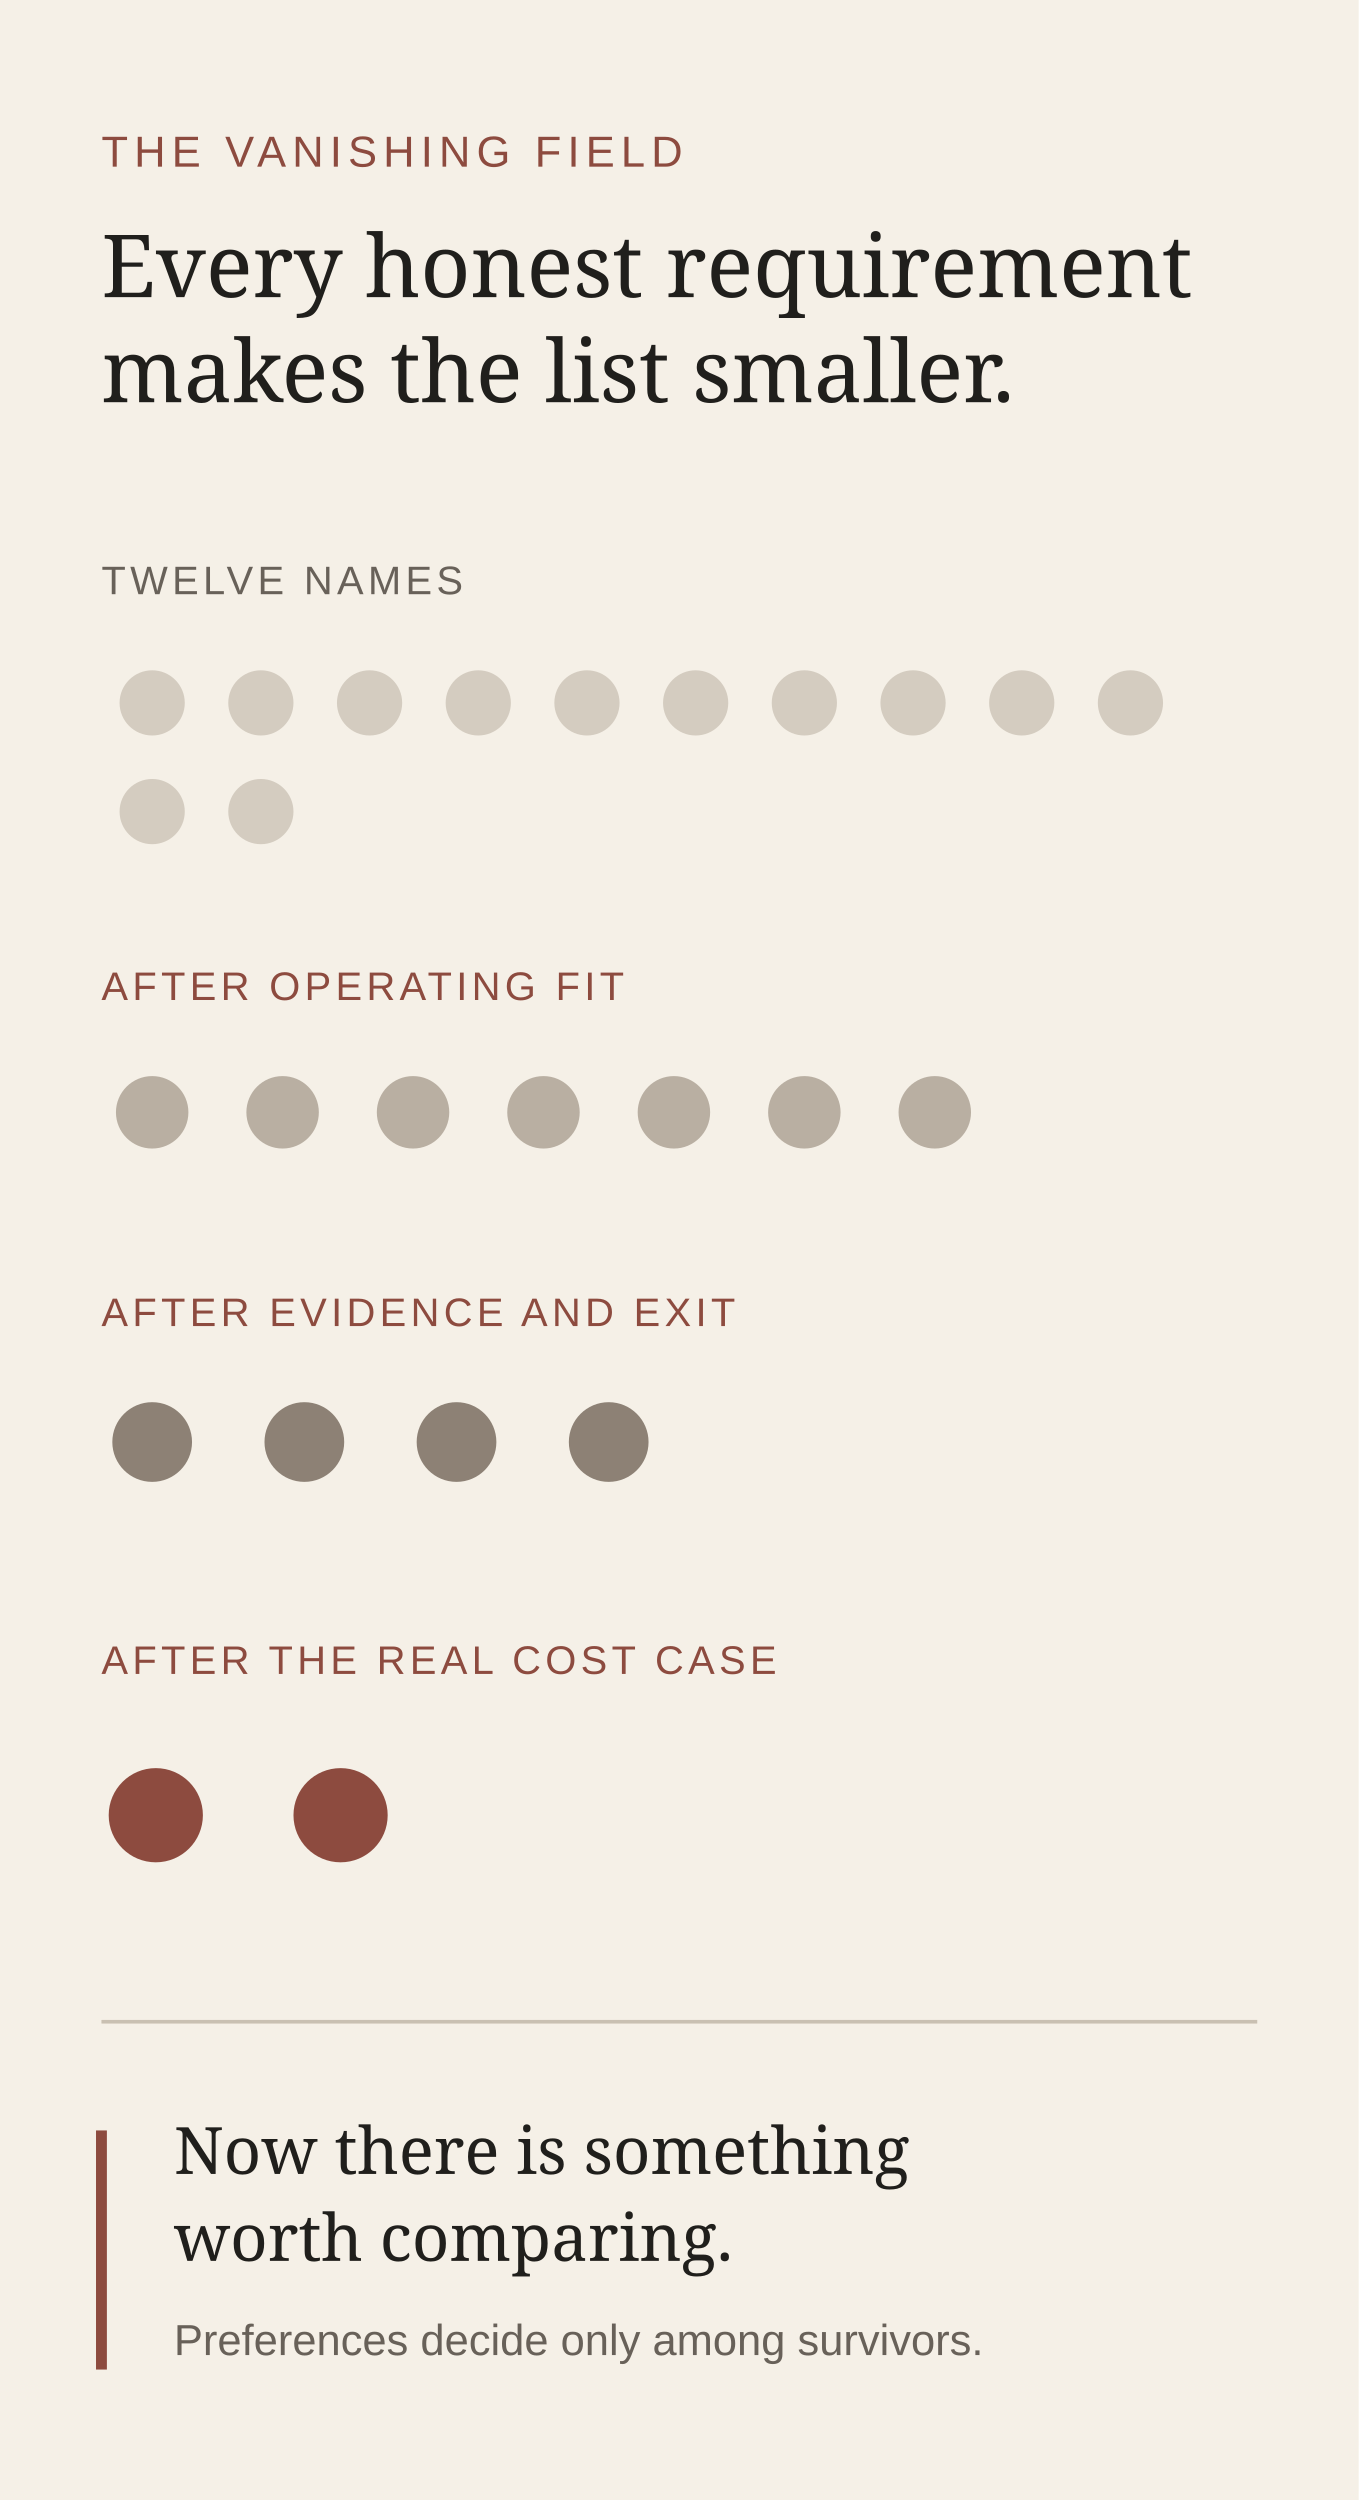
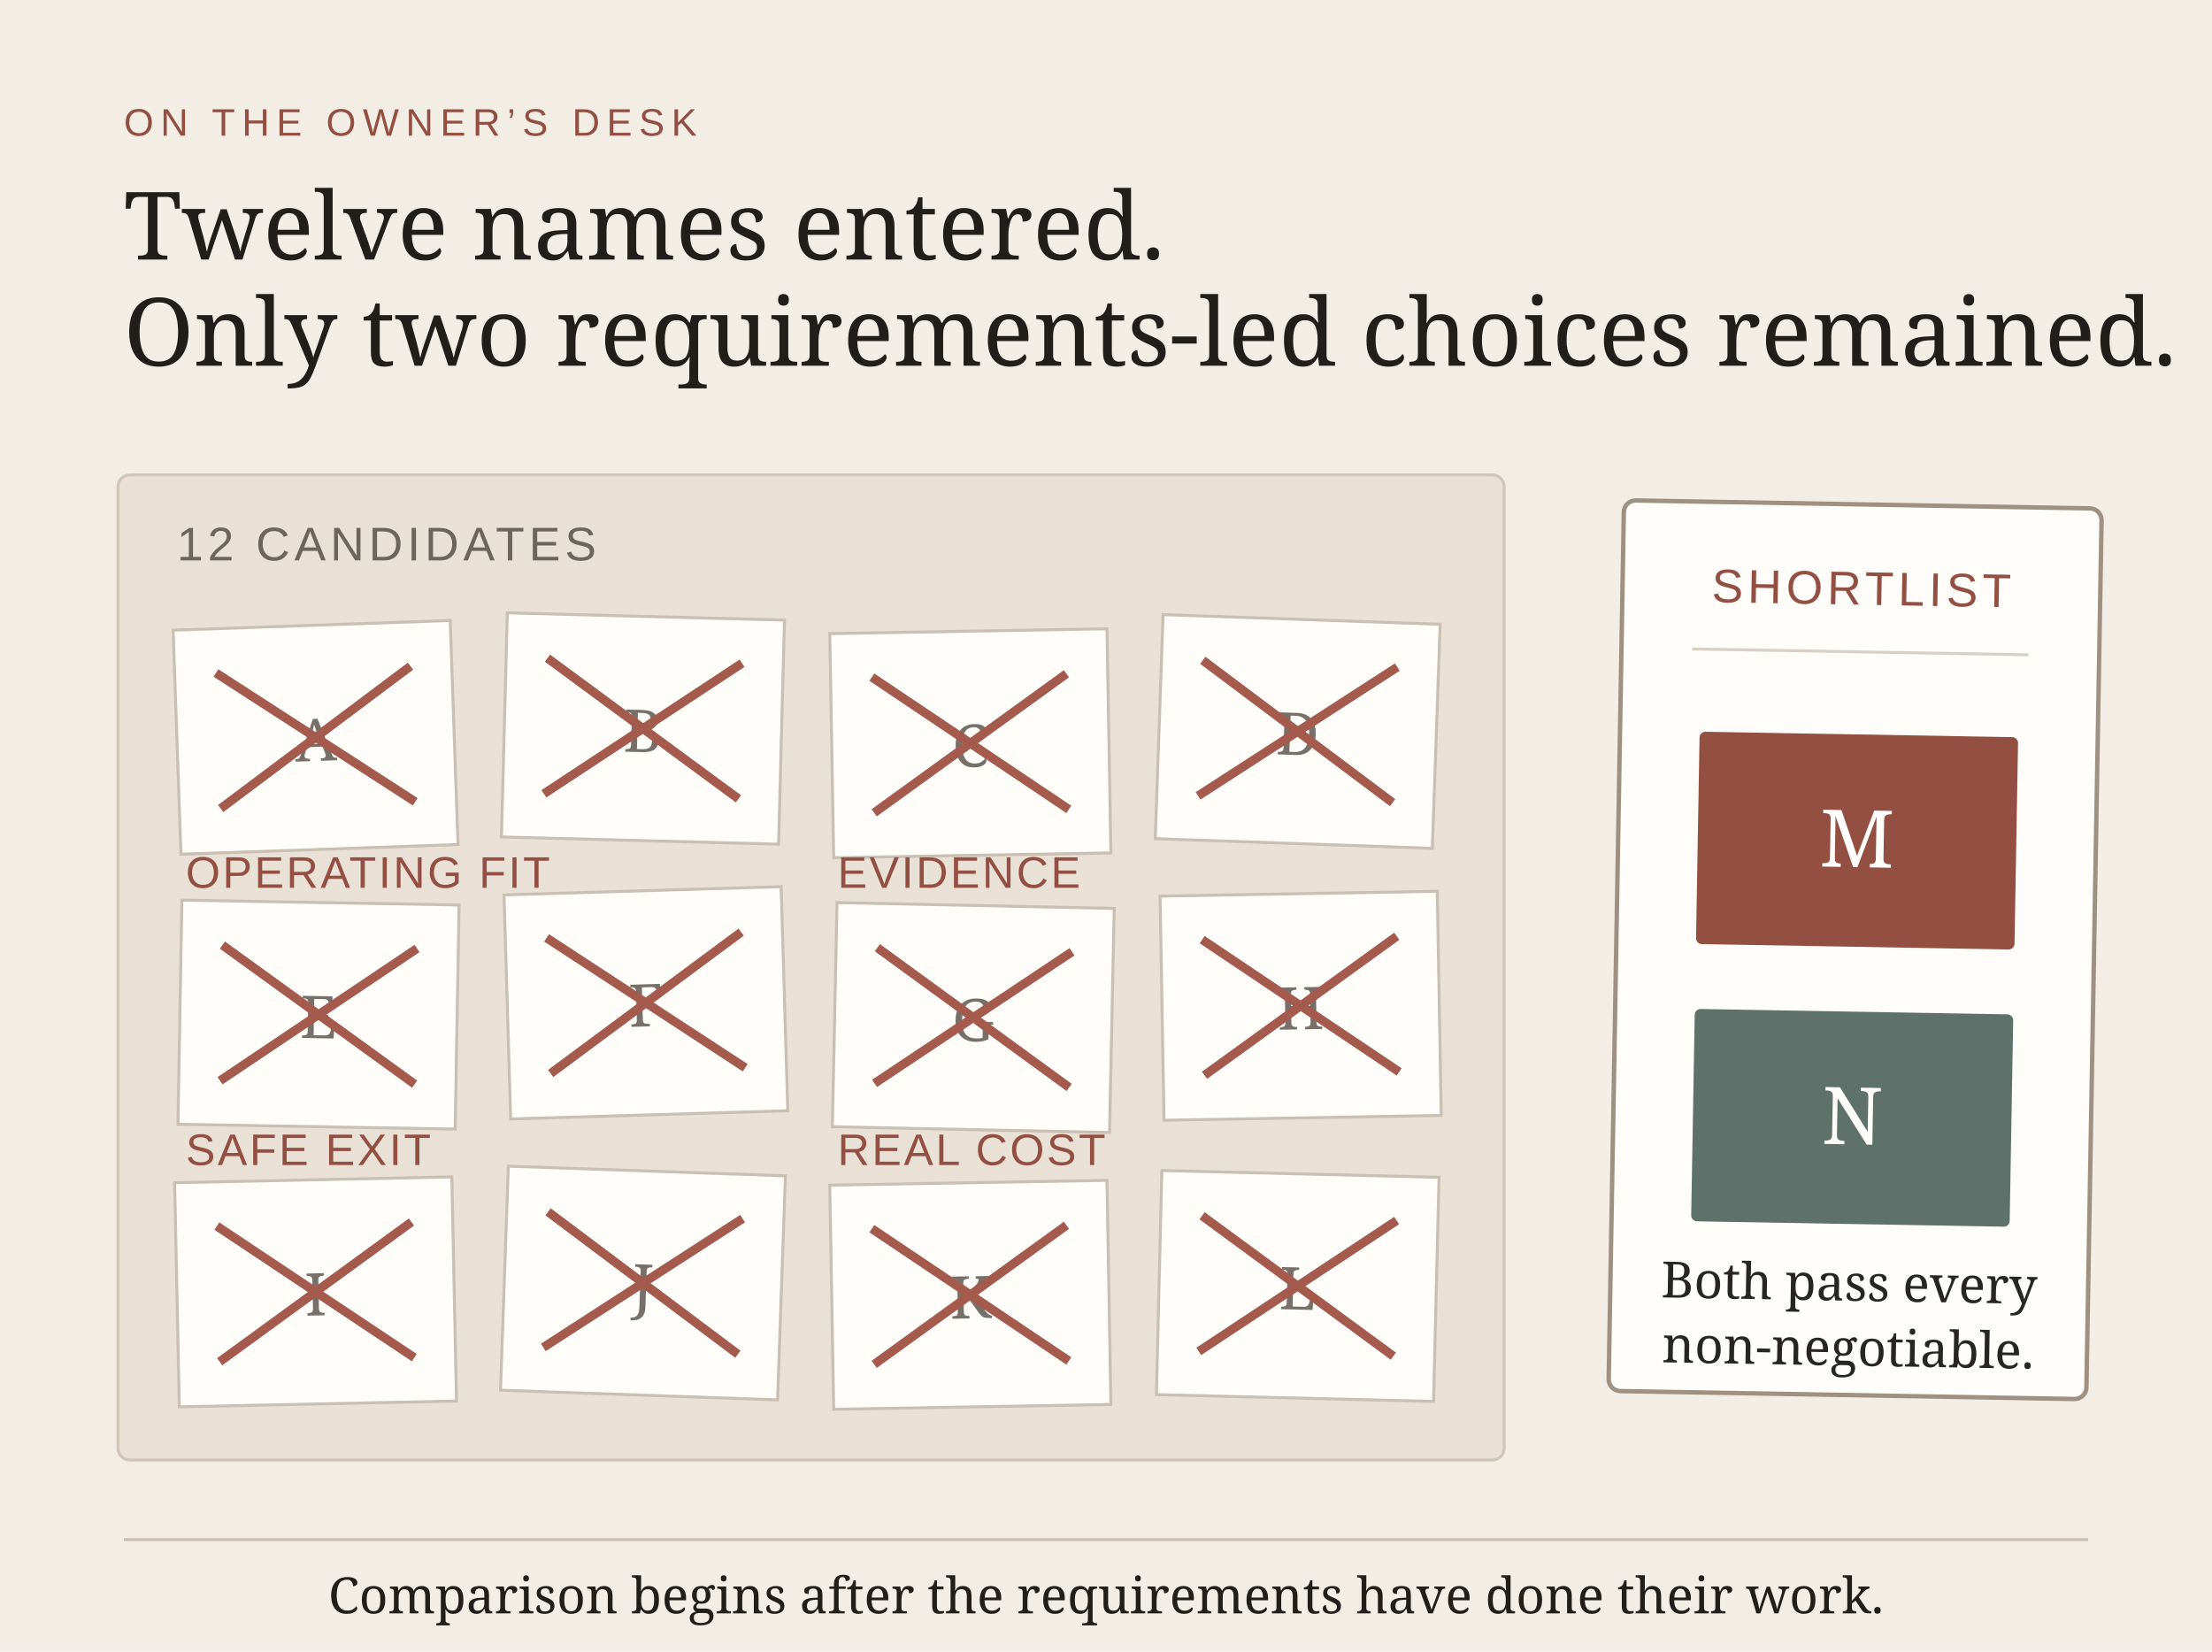
- <svg xmlns="http://www.w3.org/2000/svg" viewBox="0 0 375 690" role="img" aria-labelledby="title desc">
-   <rect width="375" height="690" fill="#f5f0e7" />
-   <text x="28" y="46" fill="#8d4b3f" font-family="Arial,sans-serif" font-size="12" letter-spacing="1.7">THE VANISHING FIELD</text>
-   <text x="28" y="82" fill="#201f1c" font-family="Georgia,serif" font-size="24">Every honest requirement</text>
-   <text x="28" y="111" fill="#201f1c" font-family="Georgia,serif" font-size="24">makes the list smaller.</text>
-   <g font-family="Arial,sans-serif">
-     <text x="28" y="164" fill="#686159" font-size="11" letter-spacing="1.2">TWELVE NAMES</text>
-     <g fill="#d4ccc0">
-       <circle cx="42" cy="194" r="9" />
-       <circle cx="72" cy="194" r="9" />
-       <circle cx="102" cy="194" r="9" />
-       <circle cx="132" cy="194" r="9" />
-       <circle cx="162" cy="194" r="9" />
-       <circle cx="192" cy="194" r="9" />
-       <circle cx="222" cy="194" r="9" />
-       <circle cx="252" cy="194" r="9" />
-       <circle cx="282" cy="194" r="9" />
-       <circle cx="312" cy="194" r="9" />
-       <circle cx="42" cy="224" r="9" />
-       <circle cx="72" cy="224" r="9" />
+ <svg xmlns="http://www.w3.org/2000/svg" viewBox="0 0 750 560" role="img" aria-labelledby="title desc">
+   <rect width="750" height="560" fill="#f3eee5" />
+   <text x="42" y="46" fill="#934f42" font-family="Arial,sans-serif" font-size="13" letter-spacing="2.3">ON THE OWNER’S DESK</text>
+   <text x="42" y="88" fill="#201f1c" font-family="Georgia,serif" font-size="32">Twelve names entered.</text>
+   <text x="42" y="124" fill="#201f1c" font-family="Georgia,serif" font-size="32">Only two requirements-led choices remained.</text>
+   <g transform="translate(40 161)">
+     <rect width="470" height="334" rx="4" fill="#e9e1d5" stroke="#d0c5b6" />
+     <text x="20" y="29" fill="#6c655d" font-family="Arial,sans-serif" font-size="16" letter-spacing="1.5">12 CANDIDATES</text>
+     <g font-family="Georgia,serif" font-size="20" text-anchor="middle">
+       <g transform="translate(20 51) rotate(-2 47 38)">
+         <rect width="94" height="76" fill="#fffdfa" stroke="#c9bfb2" />
+         <text x="47" y="46" fill="#77706a">A</text>
+         <path d="M14 15 L80 61 M80 15 L14 61" stroke="#a45a4c" stroke-width="3" />
+       </g>
+       <g transform="translate(131 48) rotate(1.5 47 38)">
+         <rect width="94" height="76" fill="#fffdfa" stroke="#c9bfb2" />
+         <text x="47" y="46" fill="#77706a">B</text>
+         <path d="M14 15 L80 61 M80 15 L14 61" stroke="#a45a4c" stroke-width="3" />
+       </g>
+       <g transform="translate(242 53) rotate(-1 47 38)">
+         <rect width="94" height="76" fill="#fffdfa" stroke="#c9bfb2" />
+         <text x="47" y="46" fill="#77706a">C</text>
+         <path d="M14 15 L80 61 M80 15 L14 61" stroke="#a45a4c" stroke-width="3" />
+       </g>
+       <g transform="translate(353 49) rotate(2 47 38)">
+         <rect width="94" height="76" fill="#fffdfa" stroke="#c9bfb2" />
+         <text x="47" y="46" fill="#77706a">D</text>
+         <path d="M14 15 L80 61 M80 15 L14 61" stroke="#a45a4c" stroke-width="3" />
+       </g>
+       <g transform="translate(21 145) rotate(1 47 38)">
+         <rect width="94" height="76" fill="#fffdfa" stroke="#c9bfb2" />
+         <text x="47" y="46" fill="#77706a">E</text>
+         <path d="M14 15 L80 61 M80 15 L14 61" stroke="#a45a4c" stroke-width="3" />
+       </g>
+       <g transform="translate(132 141) rotate(-1.7 47 38)">
+         <rect width="94" height="76" fill="#fffdfa" stroke="#c9bfb2" />
+         <text x="47" y="46" fill="#77706a">F</text>
+         <path d="M14 15 L80 61 M80 15 L14 61" stroke="#a45a4c" stroke-width="3" />
+       </g>
+       <g transform="translate(243 146) rotate(1.2 47 38)">
+         <rect width="94" height="76" fill="#fffdfa" stroke="#c9bfb2" />
+         <text x="47" y="46" fill="#77706a">G</text>
+         <path d="M14 15 L80 61 M80 15 L14 61" stroke="#a45a4c" stroke-width="3" />
+       </g>
+       <g transform="translate(354 142) rotate(-1 47 38)">
+         <rect width="94" height="76" fill="#fffdfa" stroke="#c9bfb2" />
+         <text x="47" y="46" fill="#77706a">H</text>
+         <path d="M14 15 L80 61 M80 15 L14 61" stroke="#a45a4c" stroke-width="3" />
+       </g>
+       <g transform="translate(20 239) rotate(-1.2 47 38)">
+         <rect width="94" height="76" fill="#fffdfa" stroke="#c9bfb2" />
+         <text x="47" y="46" fill="#77706a">I</text>
+         <path d="M14 15 L80 61 M80 15 L14 61" stroke="#a45a4c" stroke-width="3" />
+       </g>
+       <g transform="translate(131 236) rotate(2 47 38)">
+         <rect width="94" height="76" fill="#fffdfa" stroke="#c9bfb2" />
+         <text x="47" y="46" fill="#77706a">J</text>
+         <path d="M14 15 L80 61 M80 15 L14 61" stroke="#a45a4c" stroke-width="3" />
+       </g>
+       <g transform="translate(242 240) rotate(-1 47 38)">
+         <rect width="94" height="76" fill="#fffdfa" stroke="#c9bfb2" />
+         <text x="47" y="46" fill="#77706a">K</text>
+         <path d="M14 15 L80 61 M80 15 L14 61" stroke="#a45a4c" stroke-width="3" />
+       </g>
+       <g transform="translate(353 237) rotate(1.4 47 38)">
+         <rect width="94" height="76" fill="#fffdfa" stroke="#c9bfb2" />
+         <text x="47" y="46" fill="#77706a">L</text>
+         <path d="M14 15 L80 61 M80 15 L14 61" stroke="#a45a4c" stroke-width="3" />
+       </g>
    </g>
-     <text x="28" y="276" fill="#8d4b3f" font-size="11" letter-spacing="1.2">AFTER OPERATING FIT</text>
-     <g fill="#b9afa2">
-       <circle cx="42" cy="307" r="10" />
-       <circle cx="78" cy="307" r="10" />
-       <circle cx="114" cy="307" r="10" />
-       <circle cx="150" cy="307" r="10" />
-       <circle cx="186" cy="307" r="10" />
-       <circle cx="222" cy="307" r="10" />
-       <circle cx="258" cy="307" r="10" />
+     <g fill="#934f42" font-family="Arial,sans-serif" font-size="15" letter-spacing=".8">
+       <text x="23" y="140">OPERATING FIT</text>
+       <text x="244" y="140">EVIDENCE</text>
+       <text x="23" y="234">SAFE EXIT</text>
+       <text x="244" y="234">REAL COST</text>
    </g>
-     <text x="28" y="366" fill="#8d4b3f" font-size="11" letter-spacing="1.2">AFTER EVIDENCE AND EXIT</text>
-     <g fill="#8d8175">
-       <circle cx="42" cy="398" r="11" />
-       <circle cx="84" cy="398" r="11" />
-       <circle cx="126" cy="398" r="11" />
-       <circle cx="168" cy="398" r="11" />
-     </g>
-     <text x="28" y="462" fill="#8d4b3f" font-size="11" letter-spacing="1.2">AFTER THE REAL COST CASE</text>
-     <circle cx="43" cy="501" r="13" fill="#8d4b3f" />
-     <circle cx="94" cy="501" r="13" fill="#8d4b3f" />
  </g>
-   <line x1="28" y1="558" x2="347" y2="558" stroke="#c9c0b2" />
-   <line x1="28" y1="588" x2="28" y2="654" stroke="#8d4b3f" stroke-width="3" />
-   <text x="48" y="600" fill="#201f1c" font-family="Georgia,serif" font-size="18">Now there is something</text>
-   <text x="48" y="624" fill="#201f1c" font-family="Georgia,serif" font-size="18">worth comparing.</text>
-   <text x="48" y="650" fill="#686159" font-family="Arial,sans-serif" font-size="12">Preferences decide only among survivors.</text>
+   <g transform="translate(548 171) rotate(1 81 151)">
+     <rect width="162" height="302" rx="4" fill="#fffdfa" stroke="#9f9182" stroke-width="1.5" />
+     <text x="81" y="34" text-anchor="middle" fill="#934f42" font-family="Arial,sans-serif" font-size="16" letter-spacing="1.5">SHORTLIST</text>
+     <line x1="24" y1="50" x2="138" y2="50" stroke="#d8d0c5" />
+     <rect x="27" y="78" width="108" height="72" rx="2" fill="#934f42" />
+     <text x="81" y="123" text-anchor="middle" fill="#fffdfa" font-family="Georgia,serif" font-size="27">M</text>
+     <rect x="27" y="172" width="108" height="72" rx="2" fill="#5e716b" />
+     <text x="81" y="217" text-anchor="middle" fill="#fffdfa" font-family="Georgia,serif" font-size="27">N</text>
+     <text x="81" y="270" text-anchor="middle" fill="#282622" font-family="Georgia,serif" font-size="17">Both pass every</text>
+     <text x="81" y="292" text-anchor="middle" fill="#282622" font-family="Georgia,serif" font-size="17">non-negotiable.</text>
+   </g>
+   <line x1="42" y1="522" x2="708" y2="522" stroke="#c9bfb2" />
+   <text x="375" y="547" text-anchor="middle" fill="#201f1c" font-family="Georgia,serif" font-size="17">Comparison begins after the requirements have done their work.</text>
</svg>
